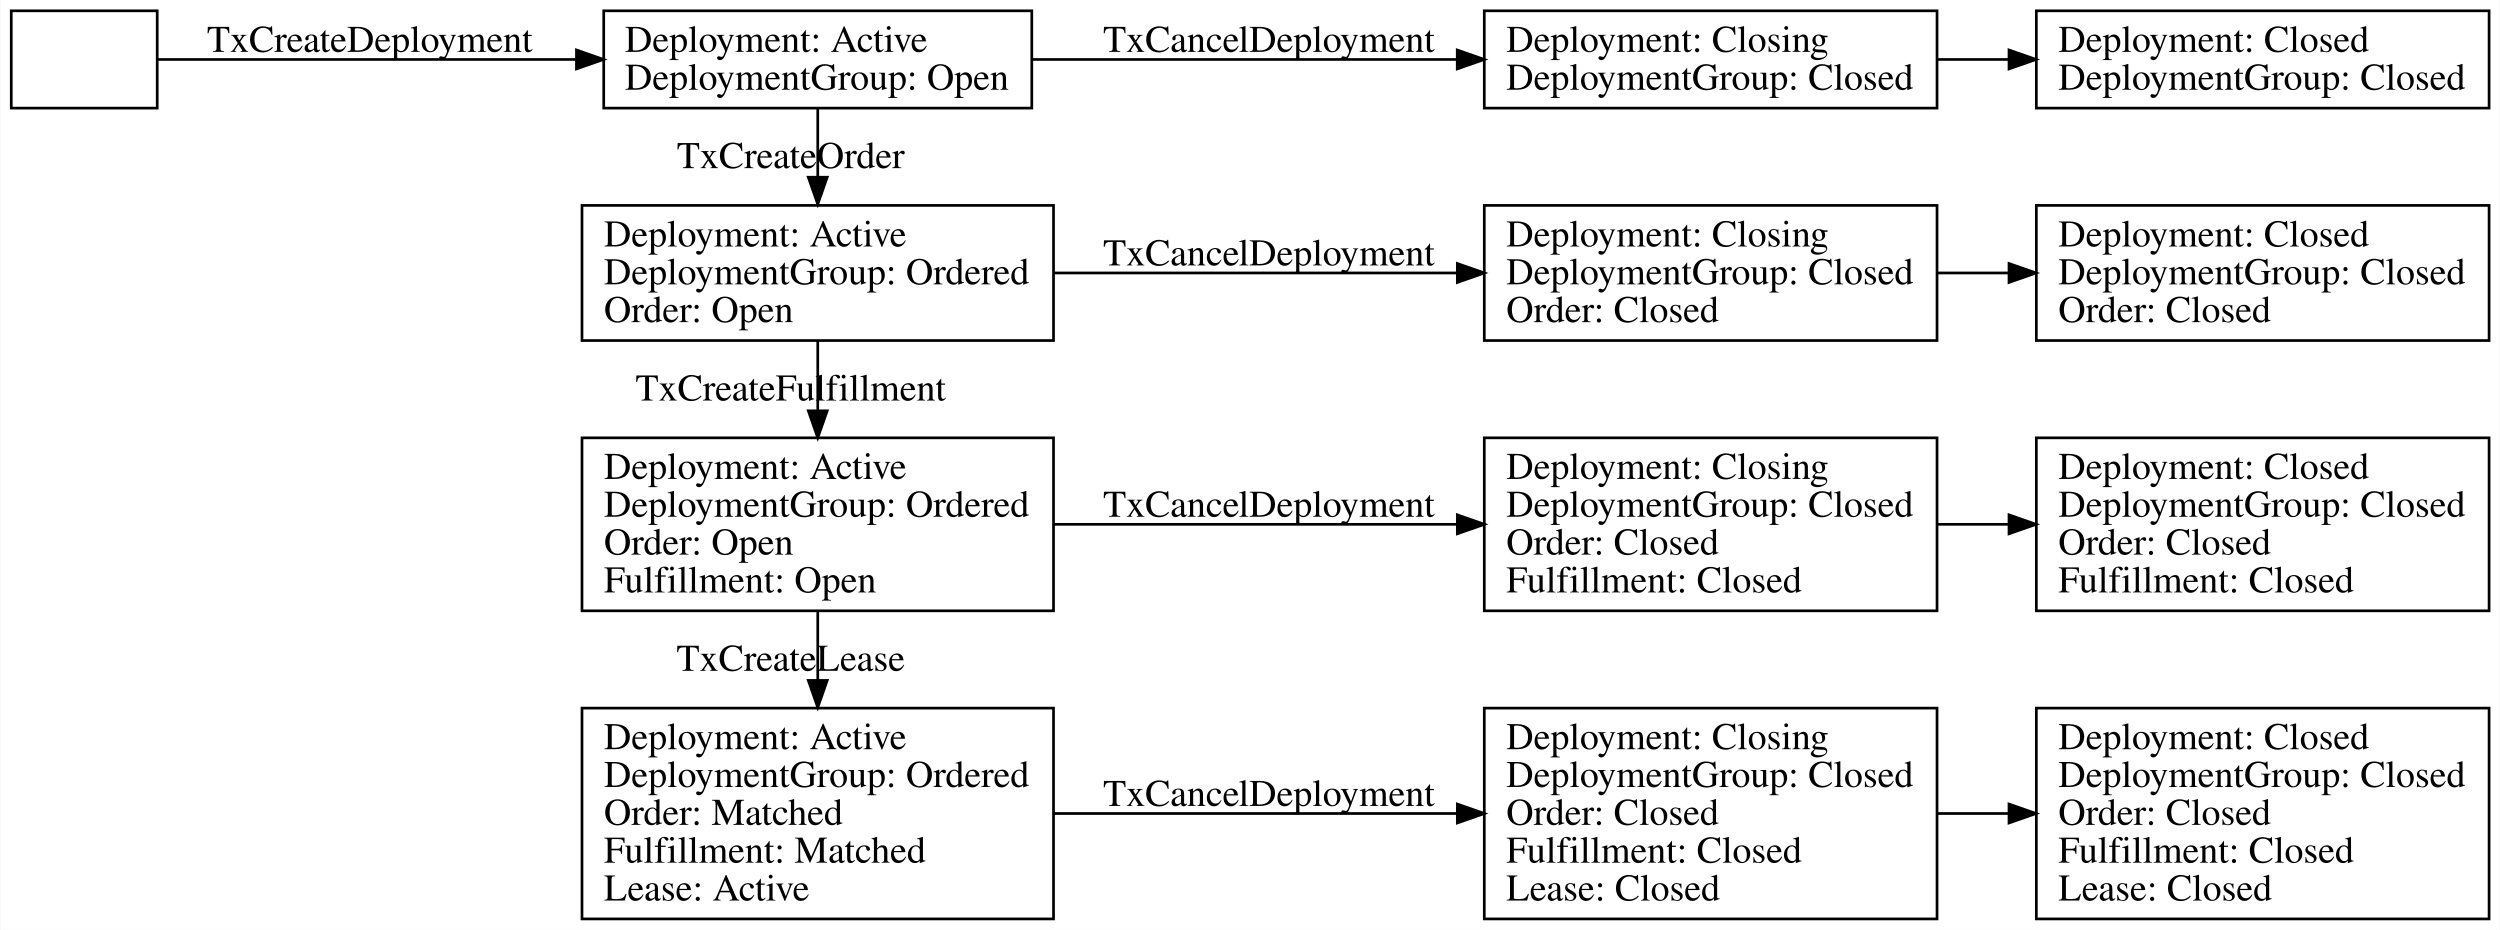
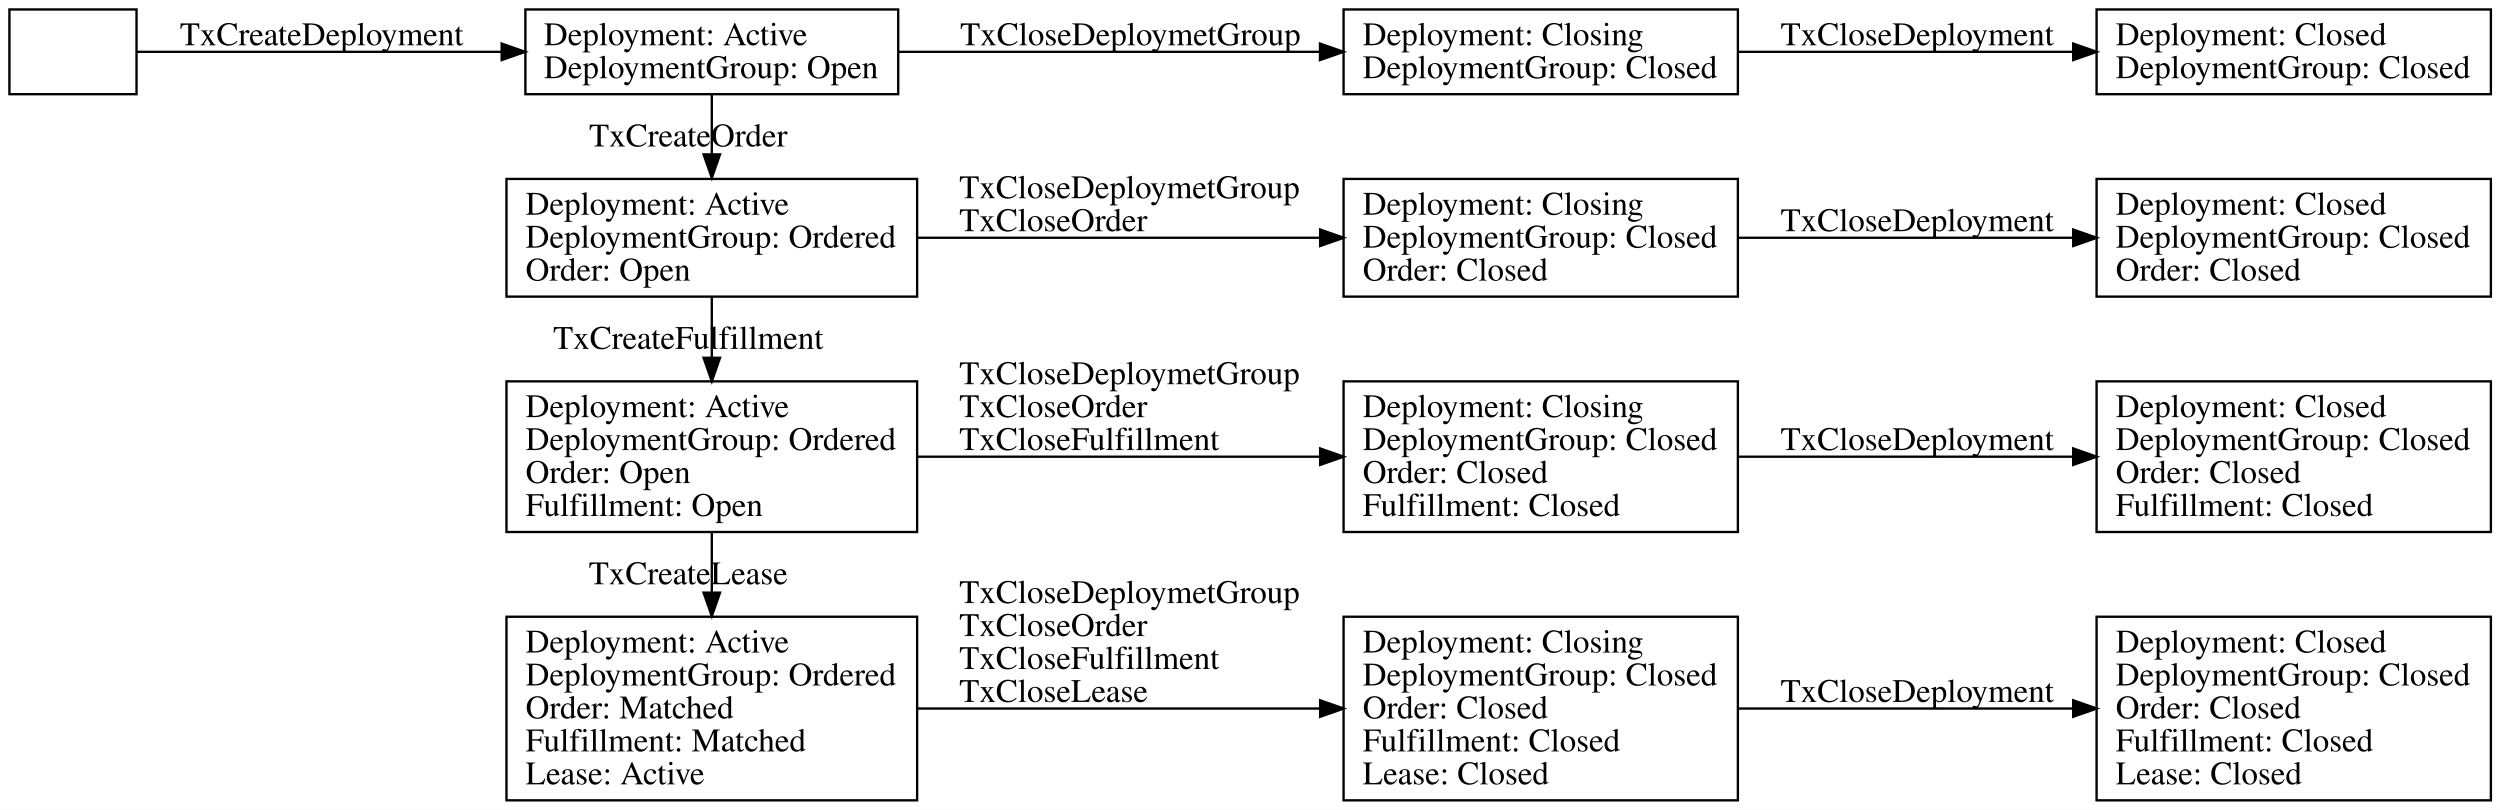
- <svg xmlns="http://www.w3.org/2000/svg" width="925pt" height="344pt" viewBox="0.00 0.00 924.67 344.00">
+ <svg xmlns="http://www.w3.org/2000/svg" width="1062pt" height="344pt" viewBox="0.00 0.00 1062.11 344.00">
  <g id="graph0" class="graph" transform="scale(1 1) rotate(0) translate(4 340)">
-     <polygon fill="#ffffff" stroke="transparent" points="-4,4 -4,-340 920.667,-340 920.667,4 -4,4" />
+     <polygon fill="#ffffff" stroke="transparent" points="-4,4 -4,-340 1058.108,-340 1058.108,4 -4,4" />
    <g id="node1" class="node">
      <polygon fill="none" stroke="#000000" points="54,-336 0,-336 0,-300 54,-300 54,-336" />
    </g>
    <g id="node2" class="node">
      <polygon fill="none" stroke="#000000" points="377.599,-336 219.212,-336 219.212,-300 377.599,-300 377.599,-336" />
      <text text-anchor="start" x="227.059" y="-320.8" font-family="Times,serif" font-size="14.00" fill="#000000">Deployment: Active</text>
      <text text-anchor="start" x="227.059" y="-306.8" font-family="Times,serif" font-size="14.00" fill="#000000">DeploymentGroup: Open</text>
    </g>
    <g id="edge1" class="edge">
      <path fill="none" stroke="#000000" d="M54.016,-318C89.852,-318 154.871,-318 208.84,-318" />
      <polygon fill="#000000" stroke="#000000" points="209.126,-321.5 219.126,-318 209.126,-314.5 209.126,-321.5" />
      <text text-anchor="middle" x="132.645" y="-320.8" font-family="Times,serif" font-size="14.00" fill="#000000">TxCreateDeployment</text>
    </g>
    <g id="node3" class="node">
      <polygon fill="none" stroke="#000000" points="385.637,-264 211.174,-264 211.174,-214 385.637,-214 385.637,-264" />
      <text text-anchor="start" x="219.29" y="-248.8" font-family="Times,serif" font-size="14.00" fill="#000000">Deployment: Active</text>
      <text text-anchor="start" x="219.29" y="-234.8" font-family="Times,serif" font-size="14.00" fill="#000000">DeploymentGroup: Ordered</text>
      <text text-anchor="start" x="219.29" y="-220.8" font-family="Times,serif" font-size="14.00" fill="#000000">Order: Open</text>
    </g>
    <g id="edge2" class="edge">
      <path fill="none" stroke="#000000" d="M298.406,-299.876C298.406,-292.325 298.406,-283.283 298.406,-274.506" />
      <polygon fill="#000000" stroke="#000000" points="301.906,-274.431 298.406,-264.431 294.906,-274.431 301.906,-274.431" />
      <text text-anchor="middle" x="288.406" y="-277.8" font-family="Times,serif" font-size="14.00" fill="#000000">TxCreateOrder</text>
    </g>
    <g id="node6" class="node">
-       <polygon fill="none" stroke="#000000" points="712.538,-336 545.02,-336 545.02,-300 712.538,-300 712.538,-336" />
-       <text text-anchor="start" x="553.149" y="-320.8" font-family="Times,serif" font-size="14.00" fill="#000000">Deployment: Closing</text>
-       <text text-anchor="start" x="553.149" y="-306.8" font-family="Times,serif" font-size="14.00" fill="#000000">DeploymentGroup: Closed</text>
+       <polygon fill="none" stroke="#000000" points="734.331,-336 566.813,-336 566.813,-300 734.331,-300 734.331,-336" />
+       <text text-anchor="start" x="574.942" y="-320.8" font-family="Times,serif" font-size="14.00" fill="#000000">Deployment: Closing</text>
+       <text text-anchor="start" x="574.942" y="-306.8" font-family="Times,serif" font-size="14.00" fill="#000000">DeploymentGroup: Closed</text>
    </g>
    <g id="edge5" class="edge">
-       <path fill="none" stroke="#000000" d="M377.959,-318C425.205,-318 485.37,-318 534.931,-318" />
-       <polygon fill="#000000" stroke="#000000" points="535.015,-321.5 545.015,-318 535.015,-314.5 535.015,-321.5" />
-       <text text-anchor="middle" x="465.335" y="-320.8" font-family="Times,serif" font-size="14.00" fill="#000000">TxCancelDeployment</text>
+       <path fill="none" stroke="#000000" d="M377.878,-318C430.875,-318 500.783,-318 556.548,-318" />
+       <polygon fill="#000000" stroke="#000000" points="556.788,-321.5 566.788,-318 556.788,-314.5 556.788,-321.5" />
+       <text text-anchor="middle" x="476.232" y="-320.8" font-family="Times,serif" font-size="14.00" fill="#000000">TxCloseDeploymetGroup</text>
    </g>
    <g id="node4" class="node">
      <polygon fill="none" stroke="#000000" points="385.637,-178 211.174,-178 211.174,-114 385.637,-114 385.637,-178" />
      <text text-anchor="start" x="219.29" y="-162.8" font-family="Times,serif" font-size="14.00" fill="#000000">Deployment: Active</text>
      <text text-anchor="start" x="219.29" y="-148.8" font-family="Times,serif" font-size="14.00" fill="#000000">DeploymentGroup: Ordered</text>
      <text text-anchor="start" x="219.29" y="-134.8" font-family="Times,serif" font-size="14.00" fill="#000000">Order: Open</text>
      <text text-anchor="start" x="219.29" y="-120.8" font-family="Times,serif" font-size="14.00" fill="#000000">Fulfillment: Open</text>
    </g>
    <g id="edge3" class="edge">
      <path fill="none" stroke="#000000" d="M298.406,-213.986C298.406,-206.033 298.406,-197.005 298.406,-188.185" />
      <polygon fill="#000000" stroke="#000000" points="301.906,-188.005 298.406,-178.005 294.906,-188.005 301.906,-188.005" />
      <text text-anchor="middle" x="288.406" y="-191.8" font-family="Times,serif" font-size="14.00" fill="#000000">TxCreateFulfillment</text>
    </g>
    <g id="node7" class="node">
-       <polygon fill="none" stroke="#000000" points="712.538,-264 545.02,-264 545.02,-214 712.538,-214 712.538,-264" />
-       <text text-anchor="start" x="553.149" y="-248.8" font-family="Times,serif" font-size="14.00" fill="#000000">Deployment: Closing</text>
-       <text text-anchor="start" x="553.149" y="-234.8" font-family="Times,serif" font-size="14.00" fill="#000000">DeploymentGroup: Closed</text>
-       <text text-anchor="start" x="553.149" y="-220.8" font-family="Times,serif" font-size="14.00" fill="#000000">Order: Closed</text>
+       <polygon fill="none" stroke="#000000" points="734.331,-264 566.813,-264 566.813,-214 734.331,-214 734.331,-264" />
+       <text text-anchor="start" x="574.942" y="-248.8" font-family="Times,serif" font-size="14.00" fill="#000000">Deployment: Closing</text>
+       <text text-anchor="start" x="574.942" y="-234.8" font-family="Times,serif" font-size="14.00" fill="#000000">DeploymentGroup: Closed</text>
+       <text text-anchor="start" x="574.942" y="-220.8" font-family="Times,serif" font-size="14.00" fill="#000000">Order: Closed</text>
    </g>
    <g id="edge6" class="edge">
-       <path fill="none" stroke="#000000" d="M385.639,-239C431.59,-239 487.983,-239 534.886,-239" />
-       <polygon fill="#000000" stroke="#000000" points="535.05,-242.5 545.05,-239 535.05,-235.5 535.05,-242.5" />
-       <text text-anchor="middle" x="465.335" y="-241.8" font-family="Times,serif" font-size="14.00" fill="#000000">TxCancelDeployment</text>
+       <path fill="none" stroke="#000000" d="M385.911,-239C437.869,-239 503.74,-239 556.768,-239" />
+       <polygon fill="#000000" stroke="#000000" points="556.854,-242.5 566.854,-239 556.854,-235.5 556.854,-242.5" />
+       <text text-anchor="start" x="403.522" y="-255.8" font-family="Times,serif" font-size="14.00" fill="#000000">TxCloseDeploymetGroup</text>
+       <text text-anchor="start" x="403.522" y="-241.8" font-family="Times,serif" font-size="14.00" fill="#000000">TxCloseOrder</text>
    </g>
    <g id="node5" class="node">
      <polygon fill="none" stroke="#000000" points="385.637,-78 211.174,-78 211.174,0 385.637,0 385.637,-78" />
      <text text-anchor="start" x="219.29" y="-62.8" font-family="Times,serif" font-size="14.00" fill="#000000">Deployment: Active</text>
      <text text-anchor="start" x="219.29" y="-48.8" font-family="Times,serif" font-size="14.00" fill="#000000">DeploymentGroup: Ordered</text>
      <text text-anchor="start" x="219.29" y="-34.8" font-family="Times,serif" font-size="14.00" fill="#000000">Order: Matched</text>
      <text text-anchor="start" x="219.29" y="-20.8" font-family="Times,serif" font-size="14.00" fill="#000000">Fulfillment: Matched</text>
      <text text-anchor="start" x="219.29" y="-6.8" font-family="Times,serif" font-size="14.00" fill="#000000">Lease: Active</text>
    </g>
    <g id="edge4" class="edge">
      <path fill="none" stroke="#000000" d="M298.406,-113.783C298.406,-105.742 298.406,-96.935 298.406,-88.277" />
      <polygon fill="#000000" stroke="#000000" points="301.906,-88.235 298.406,-78.235 294.906,-88.235 301.906,-88.235" />
      <text text-anchor="middle" x="288.406" y="-91.8" font-family="Times,serif" font-size="14.00" fill="#000000">TxCreateLease</text>
    </g>
    <g id="node8" class="node">
-       <polygon fill="none" stroke="#000000" points="712.538,-178 545.02,-178 545.02,-114 712.538,-114 712.538,-178" />
-       <text text-anchor="start" x="553.149" y="-162.8" font-family="Times,serif" font-size="14.00" fill="#000000">Deployment: Closing</text>
-       <text text-anchor="start" x="553.149" y="-148.8" font-family="Times,serif" font-size="14.00" fill="#000000">DeploymentGroup: Closed</text>
-       <text text-anchor="start" x="553.149" y="-134.8" font-family="Times,serif" font-size="14.00" fill="#000000">Order: Closed</text>
-       <text text-anchor="start" x="553.149" y="-120.8" font-family="Times,serif" font-size="14.00" fill="#000000">Fulfillment: Closed</text>
+       <polygon fill="none" stroke="#000000" points="734.331,-178 566.813,-178 566.813,-114 734.331,-114 734.331,-178" />
+       <text text-anchor="start" x="574.942" y="-162.8" font-family="Times,serif" font-size="14.00" fill="#000000">Deployment: Closing</text>
+       <text text-anchor="start" x="574.942" y="-148.8" font-family="Times,serif" font-size="14.00" fill="#000000">DeploymentGroup: Closed</text>
+       <text text-anchor="start" x="574.942" y="-134.8" font-family="Times,serif" font-size="14.00" fill="#000000">Order: Closed</text>
+       <text text-anchor="start" x="574.942" y="-120.8" font-family="Times,serif" font-size="14.00" fill="#000000">Fulfillment: Closed</text>
    </g>
    <g id="edge7" class="edge">
-       <path fill="none" stroke="#000000" d="M385.639,-146C431.59,-146 487.983,-146 534.886,-146" />
-       <polygon fill="#000000" stroke="#000000" points="535.05,-149.5 545.05,-146 535.05,-142.5 535.05,-149.5" />
-       <text text-anchor="middle" x="465.335" y="-148.8" font-family="Times,serif" font-size="14.00" fill="#000000">TxCancelDeployment</text>
+       <path fill="none" stroke="#000000" d="M385.911,-146C437.869,-146 503.74,-146 556.768,-146" />
+       <polygon fill="#000000" stroke="#000000" points="556.854,-149.5 566.854,-146 556.854,-142.5 556.854,-149.5" />
+       <text text-anchor="start" x="403.522" y="-176.8" font-family="Times,serif" font-size="14.00" fill="#000000">TxCloseDeploymetGroup</text>
+       <text text-anchor="start" x="403.522" y="-162.8" font-family="Times,serif" font-size="14.00" fill="#000000">TxCloseOrder</text>
+       <text text-anchor="start" x="403.522" y="-148.8" font-family="Times,serif" font-size="14.00" fill="#000000">TxCloseFulfillment</text>
    </g>
    <g id="node9" class="node">
-       <polygon fill="none" stroke="#000000" points="712.538,-78 545.02,-78 545.02,0 712.538,0 712.538,-78" />
-       <text text-anchor="start" x="553.149" y="-62.8" font-family="Times,serif" font-size="14.00" fill="#000000">Deployment: Closing</text>
-       <text text-anchor="start" x="553.149" y="-48.8" font-family="Times,serif" font-size="14.00" fill="#000000">DeploymentGroup: Closed</text>
-       <text text-anchor="start" x="553.149" y="-34.8" font-family="Times,serif" font-size="14.00" fill="#000000">Order: Closed</text>
-       <text text-anchor="start" x="553.149" y="-20.8" font-family="Times,serif" font-size="14.00" fill="#000000">Fulfillment: Closed</text>
-       <text text-anchor="start" x="553.149" y="-6.8" font-family="Times,serif" font-size="14.00" fill="#000000">Lease: Closed</text>
+       <polygon fill="none" stroke="#000000" points="734.331,-78 566.813,-78 566.813,0 734.331,0 734.331,-78" />
+       <text text-anchor="start" x="574.942" y="-62.8" font-family="Times,serif" font-size="14.00" fill="#000000">Deployment: Closing</text>
+       <text text-anchor="start" x="574.942" y="-48.8" font-family="Times,serif" font-size="14.00" fill="#000000">DeploymentGroup: Closed</text>
+       <text text-anchor="start" x="574.942" y="-34.8" font-family="Times,serif" font-size="14.00" fill="#000000">Order: Closed</text>
+       <text text-anchor="start" x="574.942" y="-20.8" font-family="Times,serif" font-size="14.00" fill="#000000">Fulfillment: Closed</text>
+       <text text-anchor="start" x="574.942" y="-6.8" font-family="Times,serif" font-size="14.00" fill="#000000">Lease: Closed</text>
    </g>
    <g id="edge8" class="edge">
-       <path fill="none" stroke="#000000" d="M385.639,-39C431.59,-39 487.983,-39 534.886,-39" />
-       <polygon fill="#000000" stroke="#000000" points="535.05,-42.5 545.05,-39 535.05,-35.5 535.05,-42.5" />
-       <text text-anchor="middle" x="465.335" y="-41.8" font-family="Times,serif" font-size="14.00" fill="#000000">TxCancelDeployment</text>
+       <path fill="none" stroke="#000000" d="M385.911,-39C437.869,-39 503.74,-39 556.768,-39" />
+       <polygon fill="#000000" stroke="#000000" points="556.854,-42.5 566.854,-39 556.854,-35.5 556.854,-42.5" />
+       <text text-anchor="start" x="403.522" y="-83.8" font-family="Times,serif" font-size="14.00" fill="#000000">TxCloseDeploymetGroup</text>
+       <text text-anchor="start" x="403.522" y="-69.8" font-family="Times,serif" font-size="14.00" fill="#000000">TxCloseOrder</text>
+       <text text-anchor="start" x="403.522" y="-55.8" font-family="Times,serif" font-size="14.00" fill="#000000">TxCloseFulfillment</text>
+       <text text-anchor="start" x="403.522" y="-41.8" font-family="Times,serif" font-size="14.00" fill="#000000">TxCloseLease</text>
    </g>
    <g id="node10" class="node">
-       <polygon fill="none" stroke="#000000" points="916.797,-336 749.279,-336 749.279,-300 916.797,-300 916.797,-336" />
-       <text text-anchor="start" x="757.408" y="-320.8" font-family="Times,serif" font-size="14.00" fill="#000000">Deployment: Closed</text>
-       <text text-anchor="start" x="757.408" y="-306.8" font-family="Times,serif" font-size="14.00" fill="#000000">DeploymentGroup: Closed</text>
+       <polygon fill="none" stroke="#000000" points="1054.238,-336 886.72,-336 886.72,-300 1054.238,-300 1054.238,-336" />
+       <text text-anchor="start" x="894.85" y="-320.8" font-family="Times,serif" font-size="14.00" fill="#000000">Deployment: Closed</text>
+       <text text-anchor="start" x="894.85" y="-306.8" font-family="Times,serif" font-size="14.00" fill="#000000">DeploymentGroup: Closed</text>
    </g>
    <g id="edge9" class="edge">
-       <path fill="none" stroke="#000000" d="M712.448,-318C721.253,-318 730.248,-318 739.158,-318" />
-       <polygon fill="#000000" stroke="#000000" points="739.168,-321.5 749.168,-318 739.168,-314.5 739.168,-321.5" />
+       <path fill="none" stroke="#000000" d="M734.206,-318C777.922,-318 831.573,-318 876.695,-318" />
+       <polygon fill="#000000" stroke="#000000" points="876.778,-321.5 886.778,-318 876.778,-314.5 876.778,-321.5" />
+       <text text-anchor="middle" x="810.525" y="-320.8" font-family="Times,serif" font-size="14.00" fill="#000000">TxCloseDeployment</text>
    </g>
    <g id="node11" class="node">
-       <polygon fill="none" stroke="#000000" points="916.797,-264 749.279,-264 749.279,-214 916.797,-214 916.797,-264" />
-       <text text-anchor="start" x="757.408" y="-248.8" font-family="Times,serif" font-size="14.00" fill="#000000">Deployment: Closed</text>
-       <text text-anchor="start" x="757.408" y="-234.8" font-family="Times,serif" font-size="14.00" fill="#000000">DeploymentGroup: Closed</text>
-       <text text-anchor="start" x="757.408" y="-220.8" font-family="Times,serif" font-size="14.00" fill="#000000">Order: Closed</text>
+       <polygon fill="none" stroke="#000000" points="1054.238,-264 886.72,-264 886.72,-214 1054.238,-214 1054.238,-264" />
+       <text text-anchor="start" x="894.85" y="-248.8" font-family="Times,serif" font-size="14.00" fill="#000000">Deployment: Closed</text>
+       <text text-anchor="start" x="894.85" y="-234.8" font-family="Times,serif" font-size="14.00" fill="#000000">DeploymentGroup: Closed</text>
+       <text text-anchor="start" x="894.85" y="-220.8" font-family="Times,serif" font-size="14.00" fill="#000000">Order: Closed</text>
    </g>
    <g id="edge10" class="edge">
-       <path fill="none" stroke="#000000" d="M712.448,-239C721.253,-239 730.248,-239 739.158,-239" />
-       <polygon fill="#000000" stroke="#000000" points="739.168,-242.5 749.168,-239 739.168,-235.5 739.168,-242.5" />
+       <path fill="none" stroke="#000000" d="M734.206,-239C777.922,-239 831.573,-239 876.695,-239" />
+       <polygon fill="#000000" stroke="#000000" points="876.778,-242.5 886.778,-239 876.778,-235.5 876.778,-242.5" />
+       <text text-anchor="middle" x="810.525" y="-241.8" font-family="Times,serif" font-size="14.00" fill="#000000">TxCloseDeployment</text>
    </g>
    <g id="node12" class="node">
-       <polygon fill="none" stroke="#000000" points="916.797,-178 749.279,-178 749.279,-114 916.797,-114 916.797,-178" />
-       <text text-anchor="start" x="757.408" y="-162.8" font-family="Times,serif" font-size="14.00" fill="#000000">Deployment: Closed</text>
-       <text text-anchor="start" x="757.408" y="-148.8" font-family="Times,serif" font-size="14.00" fill="#000000">DeploymentGroup: Closed</text>
-       <text text-anchor="start" x="757.408" y="-134.8" font-family="Times,serif" font-size="14.00" fill="#000000">Order: Closed</text>
-       <text text-anchor="start" x="757.408" y="-120.8" font-family="Times,serif" font-size="14.00" fill="#000000">Fulfillment: Closed</text>
+       <polygon fill="none" stroke="#000000" points="1054.238,-178 886.72,-178 886.72,-114 1054.238,-114 1054.238,-178" />
+       <text text-anchor="start" x="894.85" y="-162.8" font-family="Times,serif" font-size="14.00" fill="#000000">Deployment: Closed</text>
+       <text text-anchor="start" x="894.85" y="-148.8" font-family="Times,serif" font-size="14.00" fill="#000000">DeploymentGroup: Closed</text>
+       <text text-anchor="start" x="894.85" y="-134.8" font-family="Times,serif" font-size="14.00" fill="#000000">Order: Closed</text>
+       <text text-anchor="start" x="894.85" y="-120.8" font-family="Times,serif" font-size="14.00" fill="#000000">Fulfillment: Closed</text>
    </g>
    <g id="edge11" class="edge">
-       <path fill="none" stroke="#000000" d="M712.448,-146C721.253,-146 730.248,-146 739.158,-146" />
-       <polygon fill="#000000" stroke="#000000" points="739.168,-149.5 749.168,-146 739.168,-142.5 739.168,-149.5" />
+       <path fill="none" stroke="#000000" d="M734.206,-146C777.922,-146 831.573,-146 876.695,-146" />
+       <polygon fill="#000000" stroke="#000000" points="876.778,-149.5 886.778,-146 876.778,-142.5 876.778,-149.5" />
+       <text text-anchor="middle" x="810.525" y="-148.8" font-family="Times,serif" font-size="14.00" fill="#000000">TxCloseDeployment</text>
    </g>
    <g id="node13" class="node">
-       <polygon fill="none" stroke="#000000" points="916.797,-78 749.279,-78 749.279,0 916.797,0 916.797,-78" />
-       <text text-anchor="start" x="757.408" y="-62.8" font-family="Times,serif" font-size="14.00" fill="#000000">Deployment: Closed</text>
-       <text text-anchor="start" x="757.408" y="-48.8" font-family="Times,serif" font-size="14.00" fill="#000000">DeploymentGroup: Closed</text>
-       <text text-anchor="start" x="757.408" y="-34.8" font-family="Times,serif" font-size="14.00" fill="#000000">Order: Closed</text>
-       <text text-anchor="start" x="757.408" y="-20.8" font-family="Times,serif" font-size="14.00" fill="#000000">Fulfillment: Closed</text>
-       <text text-anchor="start" x="757.408" y="-6.8" font-family="Times,serif" font-size="14.00" fill="#000000">Lease: Closed</text>
+       <polygon fill="none" stroke="#000000" points="1054.238,-78 886.72,-78 886.72,0 1054.238,0 1054.238,-78" />
+       <text text-anchor="start" x="894.85" y="-62.8" font-family="Times,serif" font-size="14.00" fill="#000000">Deployment: Closed</text>
+       <text text-anchor="start" x="894.85" y="-48.8" font-family="Times,serif" font-size="14.00" fill="#000000">DeploymentGroup: Closed</text>
+       <text text-anchor="start" x="894.85" y="-34.8" font-family="Times,serif" font-size="14.00" fill="#000000">Order: Closed</text>
+       <text text-anchor="start" x="894.85" y="-20.8" font-family="Times,serif" font-size="14.00" fill="#000000">Fulfillment: Closed</text>
+       <text text-anchor="start" x="894.85" y="-6.8" font-family="Times,serif" font-size="14.00" fill="#000000">Lease: Closed</text>
    </g>
    <g id="edge12" class="edge">
-       <path fill="none" stroke="#000000" d="M712.448,-39C721.253,-39 730.248,-39 739.158,-39" />
-       <polygon fill="#000000" stroke="#000000" points="739.168,-42.5 749.168,-39 739.168,-35.5 739.168,-42.5" />
+       <path fill="none" stroke="#000000" d="M734.206,-39C777.922,-39 831.573,-39 876.695,-39" />
+       <polygon fill="#000000" stroke="#000000" points="876.778,-42.5 886.778,-39 876.778,-35.5 876.778,-42.5" />
+       <text text-anchor="middle" x="810.525" y="-41.8" font-family="Times,serif" font-size="14.00" fill="#000000">TxCloseDeployment</text>
    </g>
  </g>
</svg>
